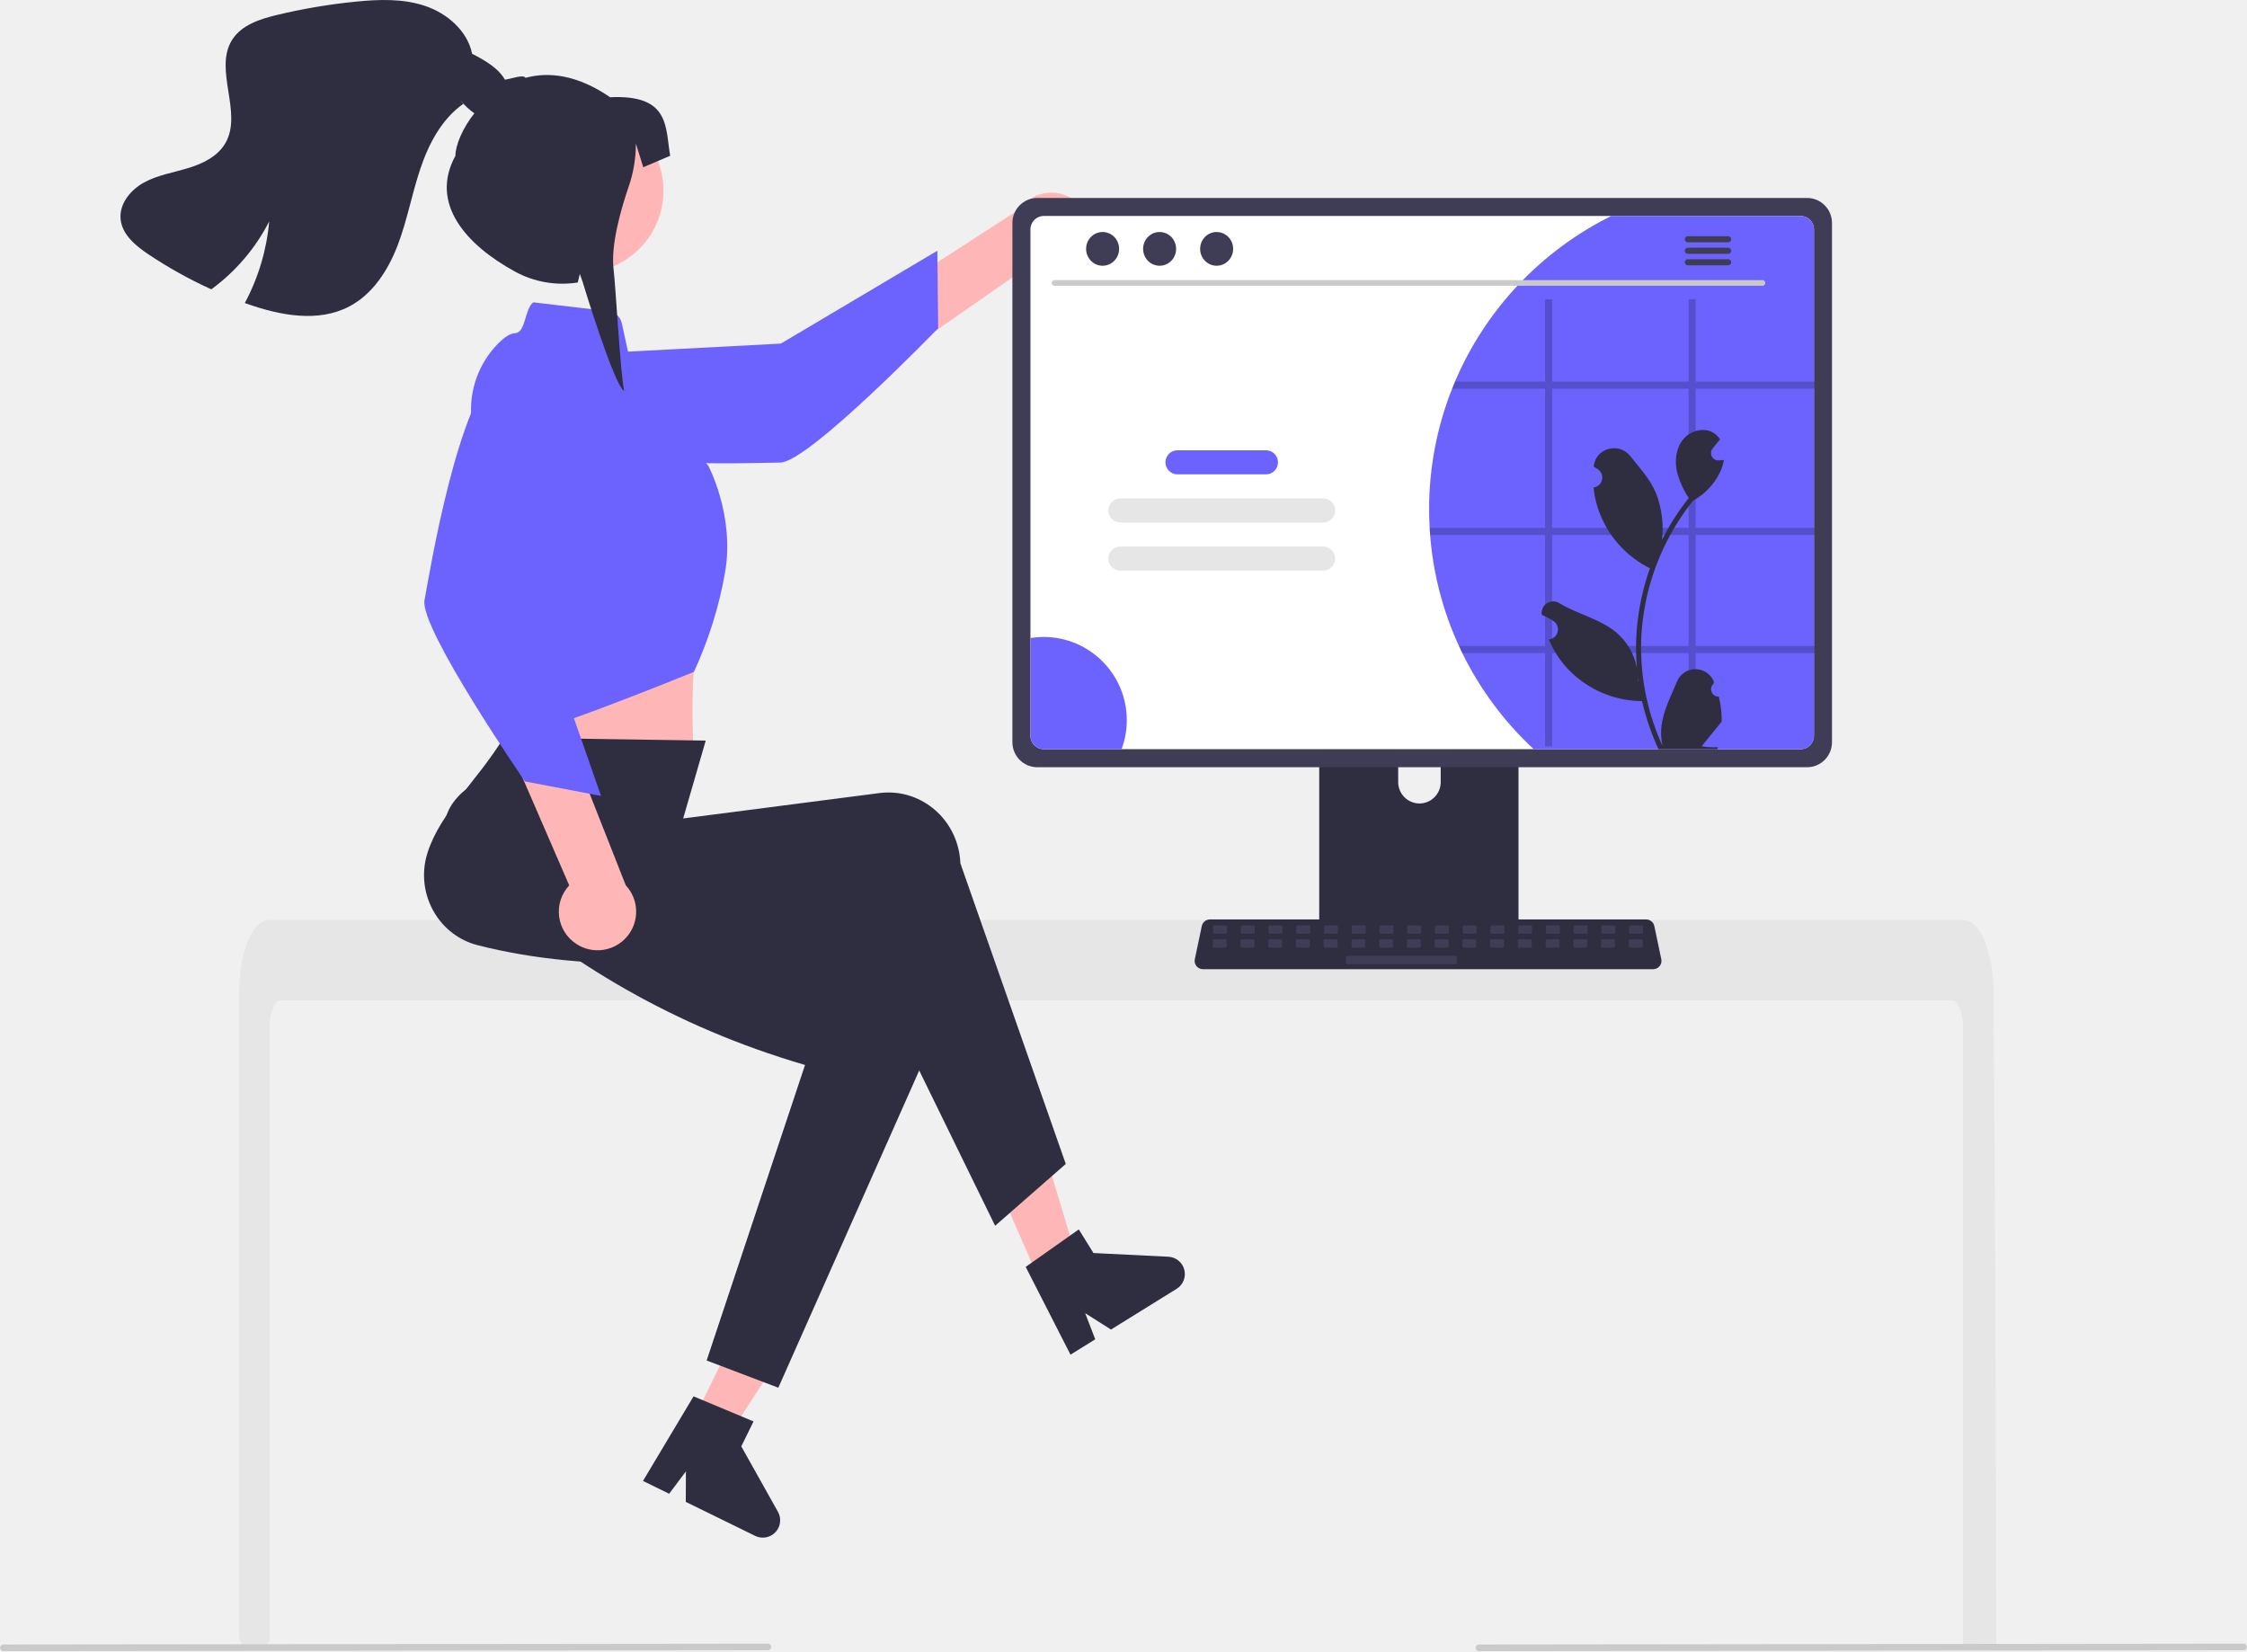
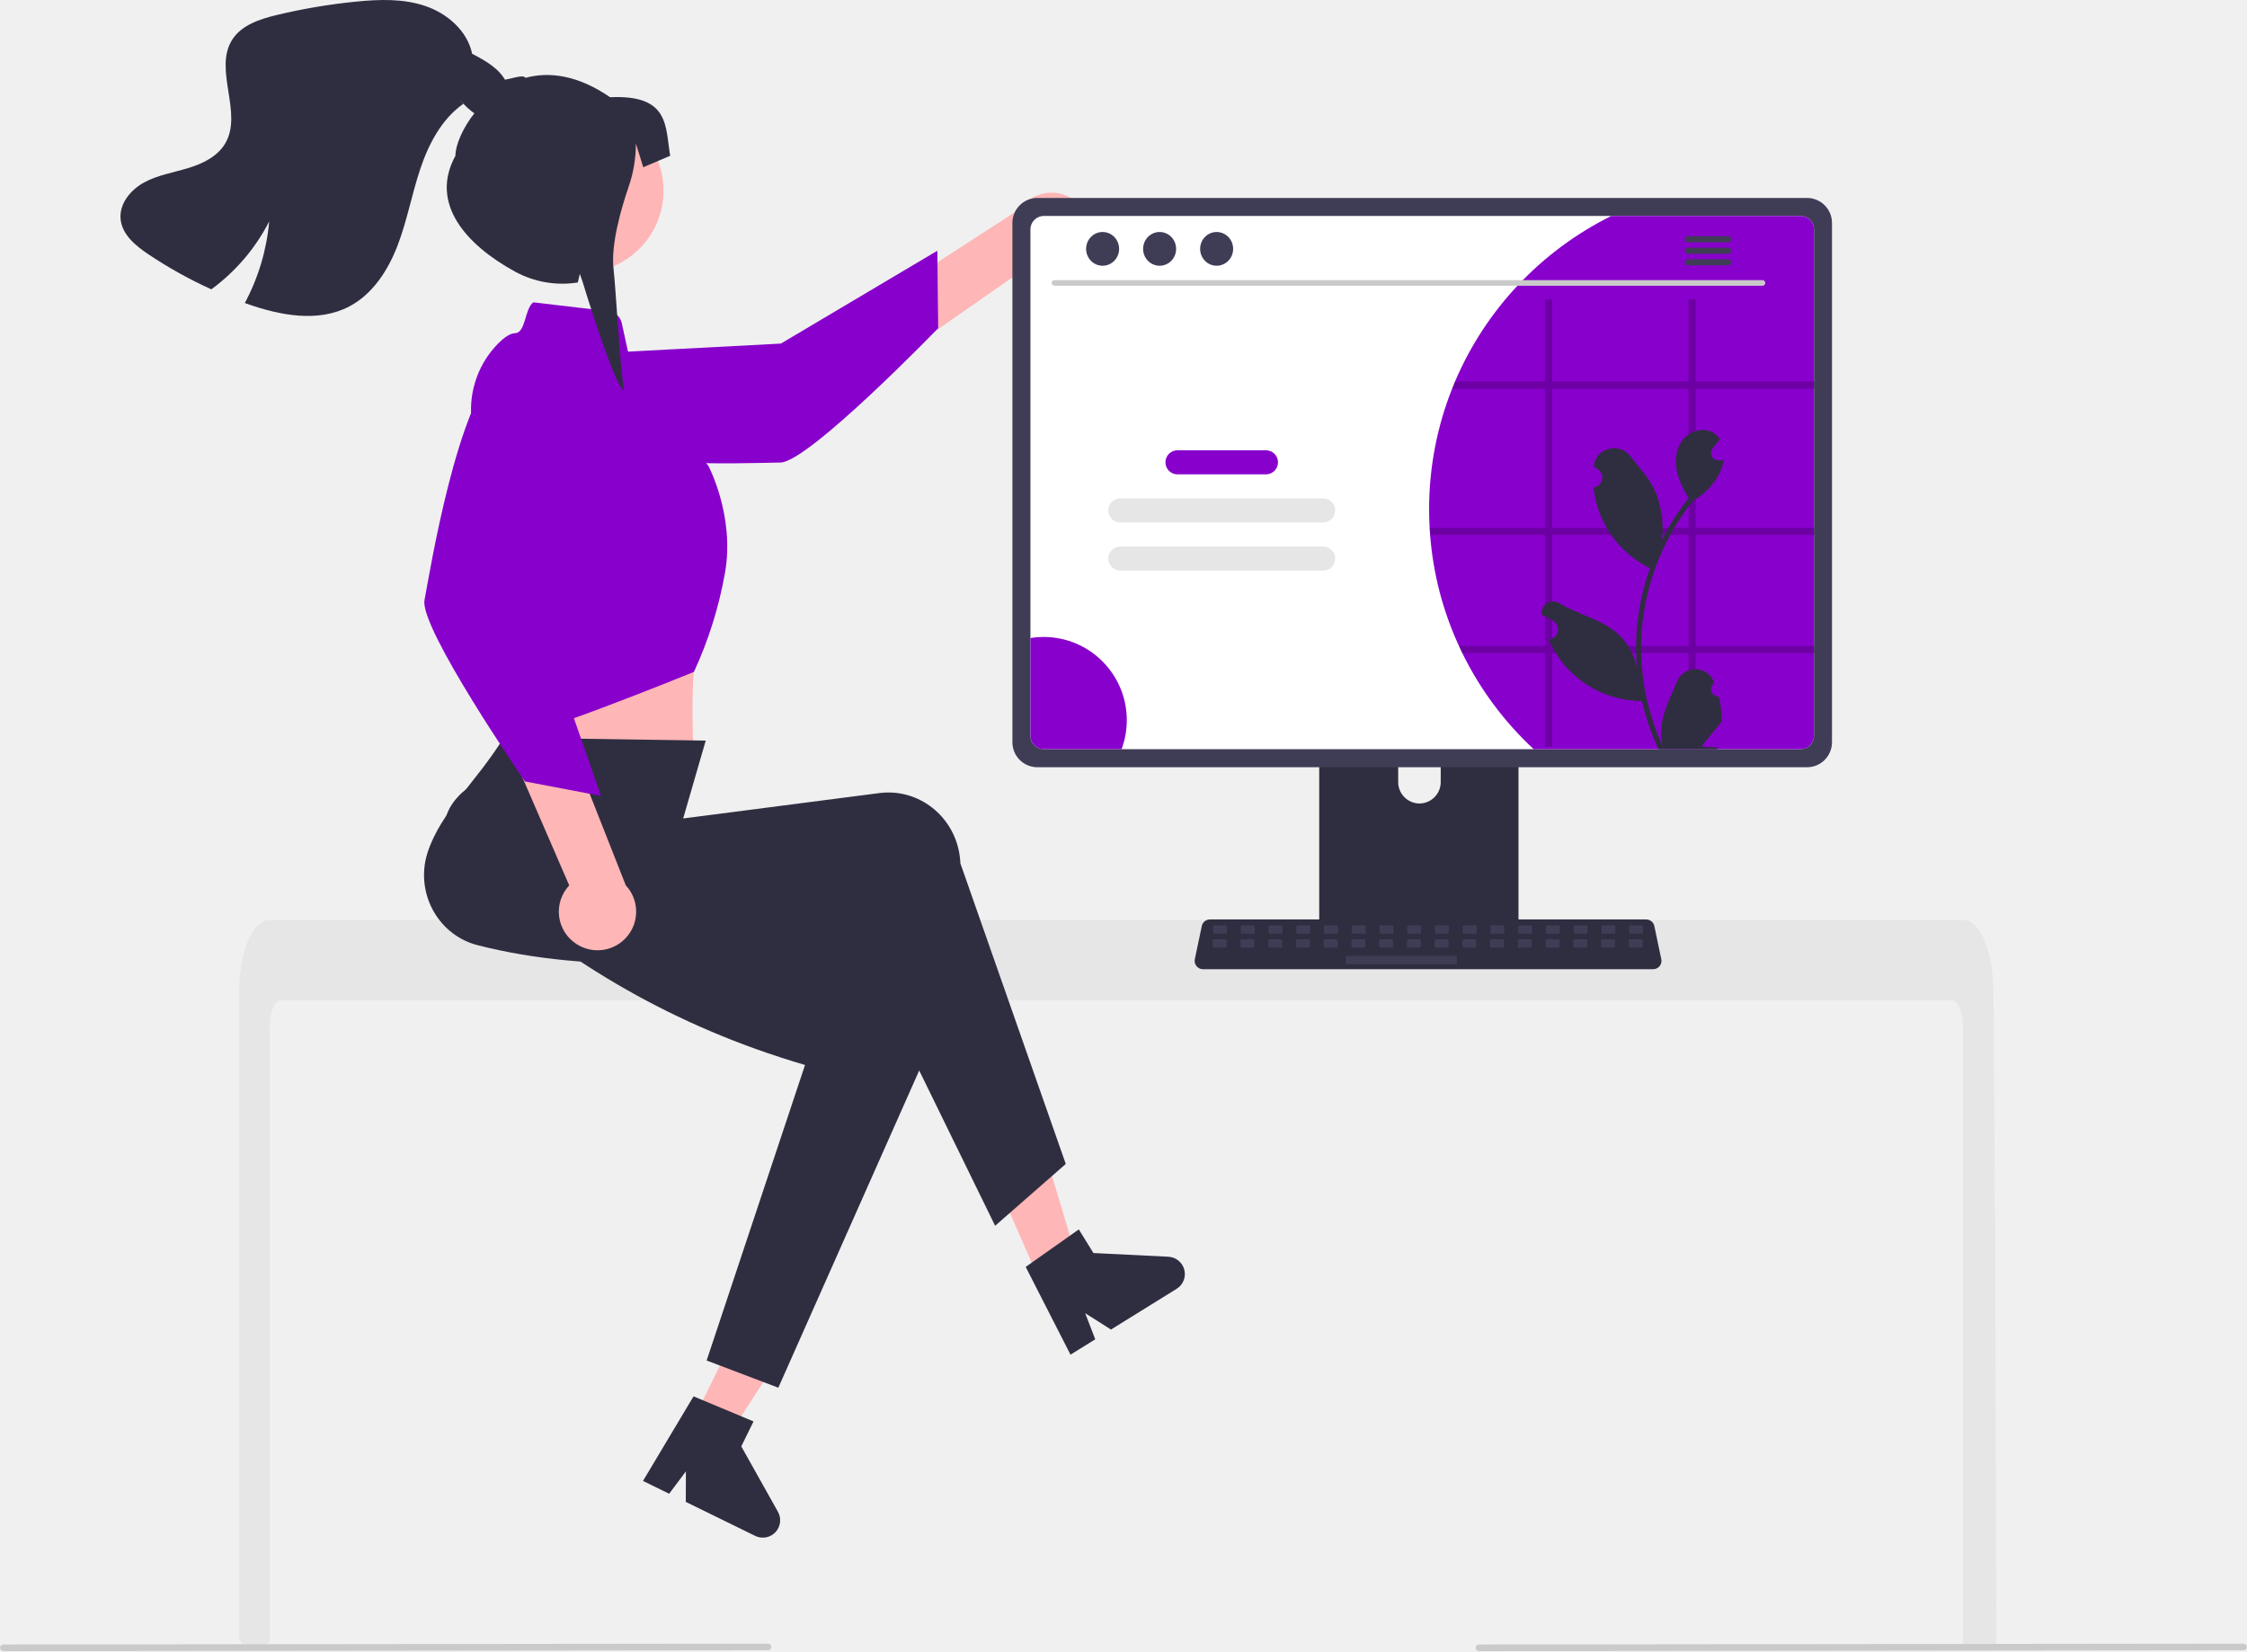
<svg xmlns="http://www.w3.org/2000/svg" data-name="Layer 1" width="810.131" height="595.285" viewBox="0 0 810.131 595.285">
  <polygon points="378.969 471.236 391.767 465.509 375.738 412.214 356.848 420.666 378.969 471.236" fill="#ffb6b6" />
  <path d="M564.736,609.125l19.145-13.52,5.284,8.518,27,1.329a6.261,6.261,0,0,1,2.993,11.575l-23.669,14.683-9.307-5.895,3.634,9.414-8.924,5.536Z" transform="translate(-194.9343 -152.3575)" fill="#2f2e41" />
  <path d="M902.658,522.718c0-5.36-1.8-9.71-4.01-9.72h-602.49c-2.22.01-4.01,4.36-4.02,9.72v220.643a2.003,2.003,0,0,1-1.809,1.994q-2.426.233-4.851.433c-.04,0-.08.01-.12.01-.88.08-1.76.14-2.64.21h-.01q-.679-1.255-1.342-2.533a2.011,2.011,0,0,1-.228-.929V510.108c0-1.48.06-2.97.16-4.44a56.884,56.884,0,0,1,.75-6.02c1.69-9.29,5.51-15.58,9.85-15.6h611a4.683,4.683,0,0,1,1.84.39,7.173,7.173,0,0,1,2.27,1.59,14.07,14.07,0,0,1,2.23,3.05c2.14,3.77,3.67,9.39,4.21,15.93,0,.06.01.12.01.18.14,1.62.21,3.27.2,4.92l.14,21.43.09,12.78.27,40.1.1,14.24.44,146.2h0a2,2,0,0,1-2,2h-8.04a2,2,0,0,1-2-2Z" transform="translate(-194.9343 -152.3575)" fill="#e6e6e6" />
  <path d="M738.942,383.772H674.023a3.464,3.464,0,0,0-3.459,3.467V489.793h71.845V387.24A3.466,3.466,0,0,0,738.942,383.772Zm-32.241,58.27a7.702,7.702,0,0,1-7.666-7.666V422.548a7.666,7.666,0,0,1,15.332,0v11.829a7.702,7.702,0,0,1-7.666,7.666Z" transform="translate(-194.9343 -152.3575)" fill="#2f2e41" />
  <path d="M670.341,486.513v9.894a1.938,1.938,0,0,0,1.934,1.934h68.422a1.944,1.944,0,0,0,1.934-1.934v-9.894Z" transform="translate(-194.9343 -152.3575)" fill="#3f3d56" />
  <path d="M586.932,240.957a13.844,13.844,0,0,1-20.158,6.657l-91.638,63.839-2.53-25.441,90.102-58.376a13.919,13.919,0,0,1,24.224,13.32Z" transform="translate(-194.9343 -152.3575)" fill="#ffb6b6" />
-   <path d="M381.76,281.208s-9.922,14.662,5.648,27.636,78.681,10.393,88.865,10.282,56.913-48.45,56.913-48.45l-.306-27.917-56.418,33.476Z" transform="translate(-194.9343 -152.3575)" fill="#6c63ff" />
+   <path d="M381.76,281.208s-9.922,14.662,5.648,27.636,78.681,10.393,88.865,10.282,56.913-48.45,56.913-48.45l-.306-27.917-56.418,33.476Z" transform="translate(-194.9343 -152.3575)" fill="#8800cc" />
  <path d="M376.142,378.55l1,19s-2.952,16.83-.524,20.462c2.409,3.614,68.568,8.99,68.568,8.99s-2.074-28.336,1.667-48.833Z" transform="translate(-194.9343 -152.3575)" fill="#ffb6b6" />
  <path d="M579.186,572.003l-25.467,22.293-49.913-102.081c-49.495,8.512-96.19,11.239-136.579.942-13.675-3.438-22.034-17.558-18.67-31.538q.236-.98.545-1.94c4.834-14.748,17.487-25.183,27.456-41.404l72.817,1.106-8.133,28.062L511.979,438.29c14.225-1.841,27.217,8.456,29.018,22.998q.143,1.152.186,2.313Z" transform="translate(-194.9343 -152.3575)" fill="#2f2e41" />
  <circle cx="209.64" cy="68.762" r="29.568" fill="#ffb6b6" />
-   <path d="M387.24,261.362l27.111,3.19a5.532,5.532,0,0,1,4.758,4.313l4.311,19.729,26.877,31.651s9.651,18.096,6.032,38.605a145.273,145.273,0,0,1-11.21,35.748s-66.096,27.032-68.509,23.413-3.196-20.058-3.196-20.058l-8.504-94.602a33.944,33.944,0,0,1,9.756-27.275c2.145-2.11,4.263-3.588,5.986-3.588C384.546,272.354,384.047,263.592,387.24,261.362Z" transform="translate(-194.9343 -152.3575)" fill="#6c63ff" />
+   <path d="M387.24,261.362l27.111,3.19a5.532,5.532,0,0,1,4.758,4.313l4.311,19.729,26.877,31.651s9.651,18.096,6.032,38.605a145.273,145.273,0,0,1-11.21,35.748s-66.096,27.032-68.509,23.413-3.196-20.058-3.196-20.058l-8.504-94.602a33.944,33.944,0,0,1,9.756-27.275c2.145-2.11,4.263-3.588,5.986-3.588C384.546,272.354,384.047,263.592,387.24,261.362Z" transform="translate(-194.9343 -152.3575)" fill="#8800cc" />
  <polygon points="250.479 510.874 263.06 517.036 293.347 470.36 274.778 461.265 250.479 510.874" fill="#ffb6b6" />
  <path d="M475.551,652.682l-25.847-9.813,35.474-106.546c-48.193-14.13-84.546-36.889-116.286-63.905-10.768-9.104-18.843-20.795-9.672-31.869q.643-.777,1.343-1.502c10.829-11.118,38.312-8.979,54.4-19.16l35.982,38.416L448.69,468.594l67.551,22.899c13.585,4.605,20.722,19.567,15.941,33.419q-.379,1.097-.85,2.159Z" transform="translate(-194.9343 -152.3575)" fill="#2f2e41" />
  <path d="M444.984,655.794,466.609,664.833l-4.41,9.002,13.217,23.581a6.261,6.261,0,0,1-8.216,8.685l-25.014-12.254.05-11.016-6.045,8.079-9.431-4.62Z" transform="translate(-194.9343 -152.3575)" fill="#2f2e41" />
  <path d="M402.697,492.659a13.844,13.844,0,0,1-2.534-21.077L355.735,369.117l25.438,2.558L420.551,471.552a13.919,13.919,0,0,1-17.853,21.107Z" transform="translate(-194.9343 -152.3575)" fill="#ffb6b6" />
-   <path d="M403.871,283.579s-12.407-12.629-28.208.064S349.895,358.708,347.988,368.713s36.221,65.38,36.221,65.38l27.425,5.228-21.641-61.93Z" transform="translate(-194.9343 -152.3575)" fill="#6c63ff" />
+   <path d="M403.871,283.579s-12.407-12.629-28.208.064S349.895,358.708,347.988,368.713s36.221,65.38,36.221,65.38l27.425,5.228-21.641-61.93Z" transform="translate(-194.9343 -152.3575)" fill="#8800cc" />
  <path d="M846.443,223.726H568.938a9.008,9.008,0,0,0-8.994,8.994V419.982a9.003,9.003,0,0,0,8.994,8.994H846.443a9.003,9.003,0,0,0,8.994-8.994V232.72A9.008,9.008,0,0,0,846.443,223.726Z" transform="translate(-194.9343 -152.3575)" fill="#3f3d56" />
  <path d="M844.126,230.223h-272.87a4.82,4.82,0,0,0-4.81,4.82v182.62a4.818,4.818,0,0,0,4.81,4.81h272.87a4.818,4.818,0,0,0,4.81-4.81v-182.62A4.82,4.82,0,0,0,844.126,230.223Z" transform="translate(-194.9343 -152.3575)" fill="#fff" />
  <path d="M790.976,501.785H628.633a2.986,2.986,0,0,1-2.922-3.602l2.519-11.964a2.999,2.999,0,0,1,2.922-2.371H788.457a2.999,2.999,0,0,1,2.922,2.371l2.519,11.964a2.986,2.986,0,0,1-2.922,3.602Z" transform="translate(-194.9343 -152.3575)" fill="#2f2e41" />
  <rect x="437.37" y="333.645" width="5" height="3" rx="0.488" fill="#3f3d56" />
  <rect x="447.37" y="333.645" width="5" height="3" rx="0.488" fill="#3f3d56" />
  <rect x="457.37" y="333.645" width="5" height="3" rx="0.488" fill="#3f3d56" />
  <rect x="467.37" y="333.645" width="5" height="3" rx="0.488" fill="#3f3d56" />
  <rect x="477.37" y="333.645" width="5" height="3" rx="0.488" fill="#3f3d56" />
  <rect x="487.37" y="333.645" width="5" height="3" rx="0.488" fill="#3f3d56" />
  <rect x="497.37" y="333.645" width="5" height="3" rx="0.488" fill="#3f3d56" />
  <rect x="507.37" y="333.645" width="5" height="3" rx="0.488" fill="#3f3d56" />
  <rect x="517.37" y="333.645" width="5" height="3" rx="0.488" fill="#3f3d56" />
  <rect x="527.37" y="333.645" width="5" height="3" rx="0.488" fill="#3f3d56" />
  <rect x="537.37" y="333.645" width="5" height="3" rx="0.488" fill="#3f3d56" />
  <rect x="547.37" y="333.645" width="5" height="3" rx="0.488" fill="#3f3d56" />
  <rect x="557.37" y="333.645" width="5" height="3" rx="0.488" fill="#3f3d56" />
  <rect x="567.37" y="333.645" width="5" height="3" rx="0.488" fill="#3f3d56" />
  <rect x="577.37" y="333.645" width="5" height="3" rx="0.488" fill="#3f3d56" />
  <rect x="587.37" y="333.645" width="5" height="3" rx="0.488" fill="#3f3d56" />
  <rect x="437.252" y="338.645" width="5" height="3" rx="0.488" fill="#3f3d56" />
  <rect x="447.252" y="338.645" width="5" height="3" rx="0.488" fill="#3f3d56" />
  <rect x="457.252" y="338.645" width="5" height="3" rx="0.488" fill="#3f3d56" />
  <rect x="467.252" y="338.645" width="5" height="3" rx="0.488" fill="#3f3d56" />
  <rect x="477.252" y="338.645" width="5" height="3" rx="0.488" fill="#3f3d56" />
  <rect x="487.252" y="338.645" width="5" height="3" rx="0.488" fill="#3f3d56" />
  <rect x="497.252" y="338.645" width="5" height="3" rx="0.488" fill="#3f3d56" />
  <rect x="507.252" y="338.645" width="5" height="3" rx="0.488" fill="#3f3d56" />
  <rect x="517.252" y="338.645" width="5" height="3" rx="0.488" fill="#3f3d56" />
  <rect x="527.252" y="338.645" width="5" height="3" rx="0.488" fill="#3f3d56" />
  <rect x="537.252" y="338.645" width="5" height="3" rx="0.488" fill="#3f3d56" />
  <rect x="547.252" y="338.645" width="5" height="3" rx="0.488" fill="#3f3d56" />
  <rect x="557.252" y="338.645" width="5" height="3" rx="0.488" fill="#3f3d56" />
  <rect x="567.252" y="338.645" width="5" height="3" rx="0.488" fill="#3f3d56" />
  <rect x="577.252" y="338.645" width="5" height="3" rx="0.488" fill="#3f3d56" />
  <rect x="587.252" y="338.645" width="5" height="3" rx="0.488" fill="#3f3d56" />
  <rect x="485.252" y="344.645" width="40" height="3" rx="0.488" fill="#3f3d56" />
  <path d="M825.334,730.02l-7.71-12.39-1.54,7.08c-.27,1.24-.54,2.5-.79,3.75-2.19-1.87-4.52-3.6-6.8-5.26q-10.5-7.62-20.99-15.26l2.19,12.7c1.35,7.82,2.76,15.8,6.1,22.95.37.81.77,1.61,1.2,2.39h32.54a10.487,10.487,0,0,0,.54-2.24.775.775,0,0,0,.01-.15C830.594,738.74,827.914,734.17,825.334,730.02Z" transform="translate(-194.9343 -152.3575)" fill="#f0f0f0" />
  <path d="M385.334,730.02l-7.71-12.39-1.54,7.08c-.27,1.24-.54,2.5-.79,3.75-2.19-1.87-4.52-3.6-6.8-5.26q-10.5-7.62-20.99-15.26l2.19,12.7c1.35,7.82,2.76,15.8,6.1,22.95.37.81.77,1.61,1.2,2.39h32.54a10.487,10.487,0,0,0,.54-2.24.775.775,0,0,0,.01-.15C390.594,738.74,387.914,734.17,385.334,730.02Z" transform="translate(-194.9343 -152.3575)" fill="#f0f0f0" />
  <path d="M1003.875,747.335l-275.75.307a1.191,1.191,0,0,1,0-2.381l275.75-.307a1.191,1.191,0,0,1,0,2.381Z" transform="translate(-194.9343 -152.3575)" fill="#cacaca" />
  <path d="M471.875,747.335l-275.75.307a1.191,1.191,0,0,1,0-2.381l275.75-.307a1.191,1.191,0,0,1,0,2.381Z" transform="translate(-194.9343 -152.3575)" fill="#cacaca" />
  <path d="M373.306,194.763c-4.77,1.42-9.22-2.57-12.54-6.35l1.18,1.4c-7.81,5.5-12.48,14.46-15.51,23.53-3.03,9.06-4.72,18.55-8.14,27.48-3.42,8.92-8.94,17.55-17.39,22-11.32,5.96-25.19,3.25-37.23-1.05-.16-.06-.31-.11-.47-.17a76.722,76.722,0,0,0,8.78-29.4,69.759,69.759,0,0,1-20.86,24.47,160.14,160.14,0,0,1-22.62-12.58c-4.65-3.11-9.55-7.13-10.09-12.7-.55-5.53,3.58-10.58,8.45-13.24,4.87-2.66,10.47-3.56,15.79-5.16,5.31-1.59,10.73-4.2,13.52-9,6.43-11.04-4.39-26.61,2.51-37.37,3.4-5.29,10-7.41,16.12-8.88a213.117,213.117,0,0,1,28.38-4.79c8.39-.84,17.06-1.15,25.04,1.55,7.98,2.7,15.22,8.97,16.93,17.23,4.66,2.45,9.59,5.16,12.09,9.81C379.746,186.183,378.356,193.263,373.306,194.763Z" transform="translate(-194.9343 -152.3575)" fill="#2f2e41" />
  <path d="M366.186,192.902c-4.568,5.722-7.054,11.91-7.054,15.615-9.489,17.342,4.08,32.238,21.423,41.727a35.53,35.53,0,0,0,22.7,3.958l.726-3.097.983,2.79s11.291,37.293,15.016,39.481c-1.413-6.637-3.032-37.367-3.819-43.844-1.089-8.816,2.708-21.94,5.447-29.922a47.111,47.111,0,0,0,2.579-15.289v-.228l2.667,8.567,9.709-4.142c-1.806-10.361,0-22.123-21.656-21.103-11.713-8.055-22.027-9.282-30.5-6.998-1.093-1.69-7.399,1.476-9.22.586" transform="translate(-194.9343 -152.3575)" fill="#2f2e41" />
-   <path d="M848.936,235.043v182.62a4.818,4.818,0,0,1-4.81,4.81h-96.22a118.076,118.076,0,0,1-25.76-34.66q-.63-1.26-1.2-2.55a117.029,117.029,0,0,1-10.4-40.03c-.07-.85-.13-1.7-.17-2.56-.13-2.2-.19-4.43-.19-6.67a117.535,117.535,0,0,1,8.29-43.51c.33-.86.68-1.71,1.04-2.56a118.399,118.399,0,0,1,56.35-59.71h68.26A4.82,4.82,0,0,1,848.936,235.043Z" transform="translate(-194.9343 -152.3575)" fill="#6c63ff" />
+   <path d="M848.936,235.043v182.62a4.818,4.818,0,0,1-4.81,4.81h-96.22a118.076,118.076,0,0,1-25.76-34.66q-.63-1.26-1.2-2.55a117.029,117.029,0,0,1-10.4-40.03c-.07-.85-.13-1.7-.17-2.56-.13-2.2-.19-4.43-.19-6.67a117.535,117.535,0,0,1,8.29-43.51c.33-.86.68-1.71,1.04-2.56a118.399,118.399,0,0,1,56.35-59.71h68.26A4.82,4.82,0,0,1,848.936,235.043Z" transform="translate(-194.9343 -152.3575)" fill="#8800cc" />
  <path d="M830.41,255.383H575.086a1.016,1.016,0,0,1,0-2.031H830.41a1.016,1.016,0,0,1,0,2.031Z" transform="translate(-194.9343 -152.3575)" fill="#cacaca" />
  <ellipse cx="397.532" cy="89.728" rx="5.95" ry="6.083" fill="#3f3d56" />
  <ellipse cx="418.088" cy="89.728" rx="5.95" ry="6.083" fill="#3f3d56" />
  <ellipse cx="438.644" cy="89.728" rx="5.95" ry="6.083" fill="#3f3d56" />
  <path d="M818.033,237.51H803.431a1.106,1.106,0,0,0,0,2.211h14.602a1.106,1.106,0,0,0,0-2.211Z" transform="translate(-194.9343 -152.3575)" fill="#3f3d56" />
  <path d="M818.033,241.66H803.431a1.106,1.106,0,0,0,0,2.211h14.602a1.106,1.106,0,0,0,0-2.211Z" transform="translate(-194.9343 -152.3575)" fill="#3f3d56" />
  <path d="M818.033,245.805H803.431a1.106,1.106,0,0,0,0,2.211h14.602a1.106,1.106,0,0,0,0-2.211Z" transform="translate(-194.9343 -152.3575)" fill="#3f3d56" />
-   <rect x="420.185" y="162.344" width="40.582" height="8.678" rx="4.339" fill="#6c63ff" />
+   <rect x="420.185" y="162.344" width="40.582" height="8.678" rx="4.339" fill="#8800cc" />
  <rect x="399.575" y="179.7" width="81.802" height="8.678" rx="4.339" fill="#e6e6e6" />
  <rect x="399.575" y="197.056" width="81.802" height="8.678" rx="4.339" fill="#e6e6e6" />
-   <path d="M601.186,412.003a29.815,29.815,0,0,1-1.88,10.47h-28.05a4.818,4.818,0,0,1-4.81-4.81v-35.28a29.628,29.628,0,0,1,4.74-.38A29.998,29.998,0,0,1,601.186,412.003Z" transform="translate(-194.9343 -152.3575)" fill="#6c63ff" />
+   <path d="M601.186,412.003a29.815,29.815,0,0,1-1.88,10.47h-28.05a4.818,4.818,0,0,1-4.81-4.81v-35.28a29.628,29.628,0,0,1,4.74-.38A29.998,29.998,0,0,1,601.186,412.003Z" transform="translate(-194.9343 -152.3575)" fill="#8800cc" />
  <path d="M849.186,292.493v-2.56h-42.91v-29.67h-2.55v29.67h-49.18v-29.67h-2.55v29.67h-32.48c-.36.85-.71,1.7-1.04,2.56h33.52v50.18h-41.62c.04.86.1,1.71.17,2.56h41.45v40.03h-31.05q.57,1.29,1.2,2.55h29.85v33.65h2.55v-33.65h49.18v33.65h2.55v-33.65h42.91v-2.55h-42.91v-40.03h42.91v-2.56h-42.91v-50.18Zm-45.46,92.77h-49.18v-40.03h49.18Zm0-42.59h-49.18v-50.18h49.18Z" transform="translate(-194.9343 -152.3575)" opacity="0.2" />
  <path d="M814.637,403.526a2.672,2.672,0,0,1-1.937-4.632l.183-.728q-.036-.087-.073-.175a7.176,7.176,0,0,0-13.237.049c-2.165,5.214-4.922,10.438-5.6,15.951a21.23,21.23,0,0,0,.373,7.301,85.115,85.115,0,0,1-7.743-35.351,82.154,82.154,0,0,1,.51-9.165q.422-3.742,1.171-7.431a86.101,86.101,0,0,1,17.075-36.492,22.914,22.914,0,0,0,9.53-9.887,17.478,17.478,0,0,0,1.59-4.776c-.464.061-.935.099-1.399.129-.145.008-.297.015-.441.023l-.055.002a2.648,2.648,0,0,1-2.174-4.313q.3-.37.601-.739c.304-.38.616-.753.92-1.133a1.318,1.318,0,0,0,.099-.114c.35-.434.7-.859,1.05-1.293a7.656,7.656,0,0,0-2.51-2.426c-3.506-2.054-8.343-.631-10.876,2.54-2.54,3.171-3.019,7.621-2.137,11.583a30.682,30.682,0,0,0,4.244,9.461c-.19.243-.388.479-.578.723a86.658,86.658,0,0,0-9.045,14.329,36.024,36.024,0,0,0-2.151-16.733c-2.059-4.966-5.917-9.149-9.315-13.442-4.081-5.157-12.451-2.906-13.17,3.631q-.01.095-.02.19.757.427,1.482.907a3.625,3.625,0,0,1-1.461,6.596l-.074.011a36.067,36.067,0,0,0,.951,5.392,37.134,37.134,0,0,0,18.489,23.273c.297.152.586.304.882.449a88.452,88.452,0,0,0-4.761,22.406,83.894,83.894,0,0,0,.061,13.546l-.023-.16a22.168,22.168,0,0,0-7.568-12.8c-5.824-4.784-14.052-6.546-20.334-10.391a4.16,4.16,0,0,0-6.372,4.047q.013.084.026.168a24.351,24.351,0,0,1,2.73,1.316q.757.427,1.482.907a3.625,3.625,0,0,1-1.461,6.596l-.074.011c-.053.008-.099.015-.152.023a36.097,36.097,0,0,0,6.64,10.397,37.167,37.167,0,0,0,26.955,11.827h.008a88.426,88.426,0,0,0,5.94,17.341h21.22c.076-.236.145-.479.213-.715a24.109,24.109,0,0,1-5.872-.35c1.574-1.932,3.149-3.879,4.723-5.811a1.318,1.318,0,0,0,.099-.114c.799-.989,1.605-1.97,2.403-2.959l0-.001a35.315,35.315,0,0,0-1.035-8.996Zm-24.299-47.801.011-.015-.011.03Zm-4.7,42.371-.183-.411c.008-.297.008-.593,0-.897,0-.084-.015-.167-.015-.251.068.525.129,1.05.205,1.574Z" transform="translate(-194.9343 -152.3575)" fill="#2f2e41" />
</svg>
